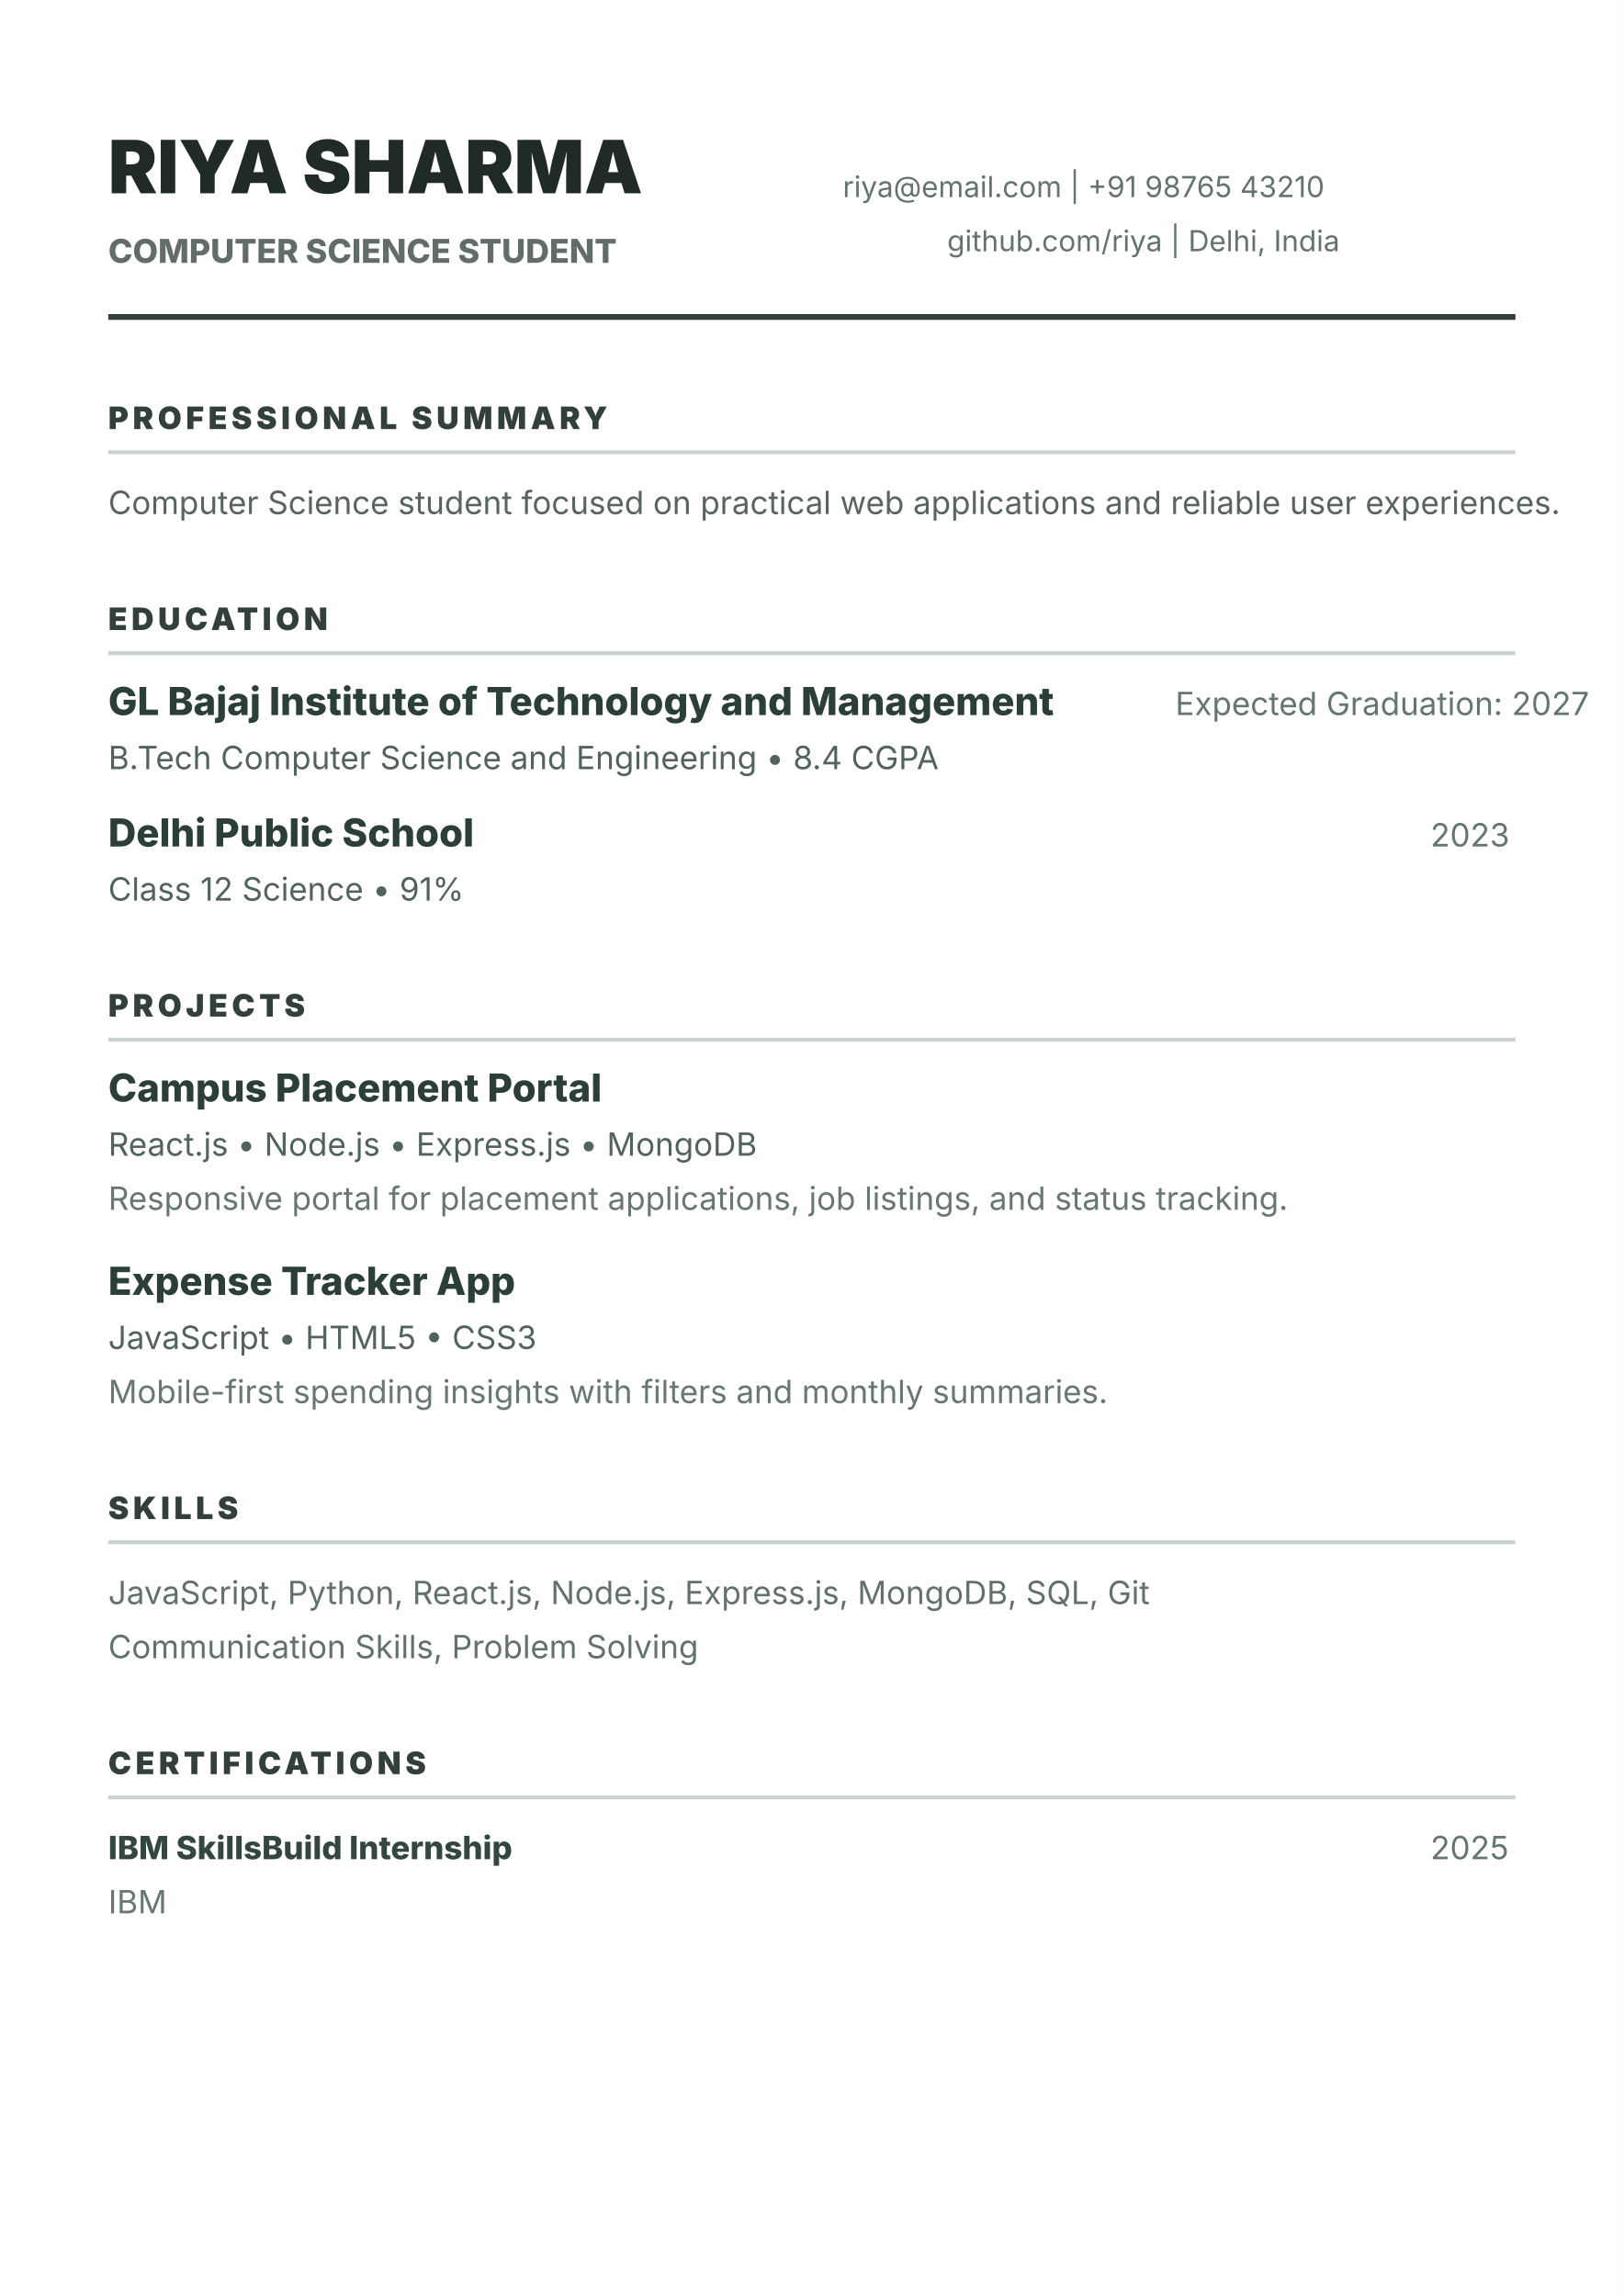
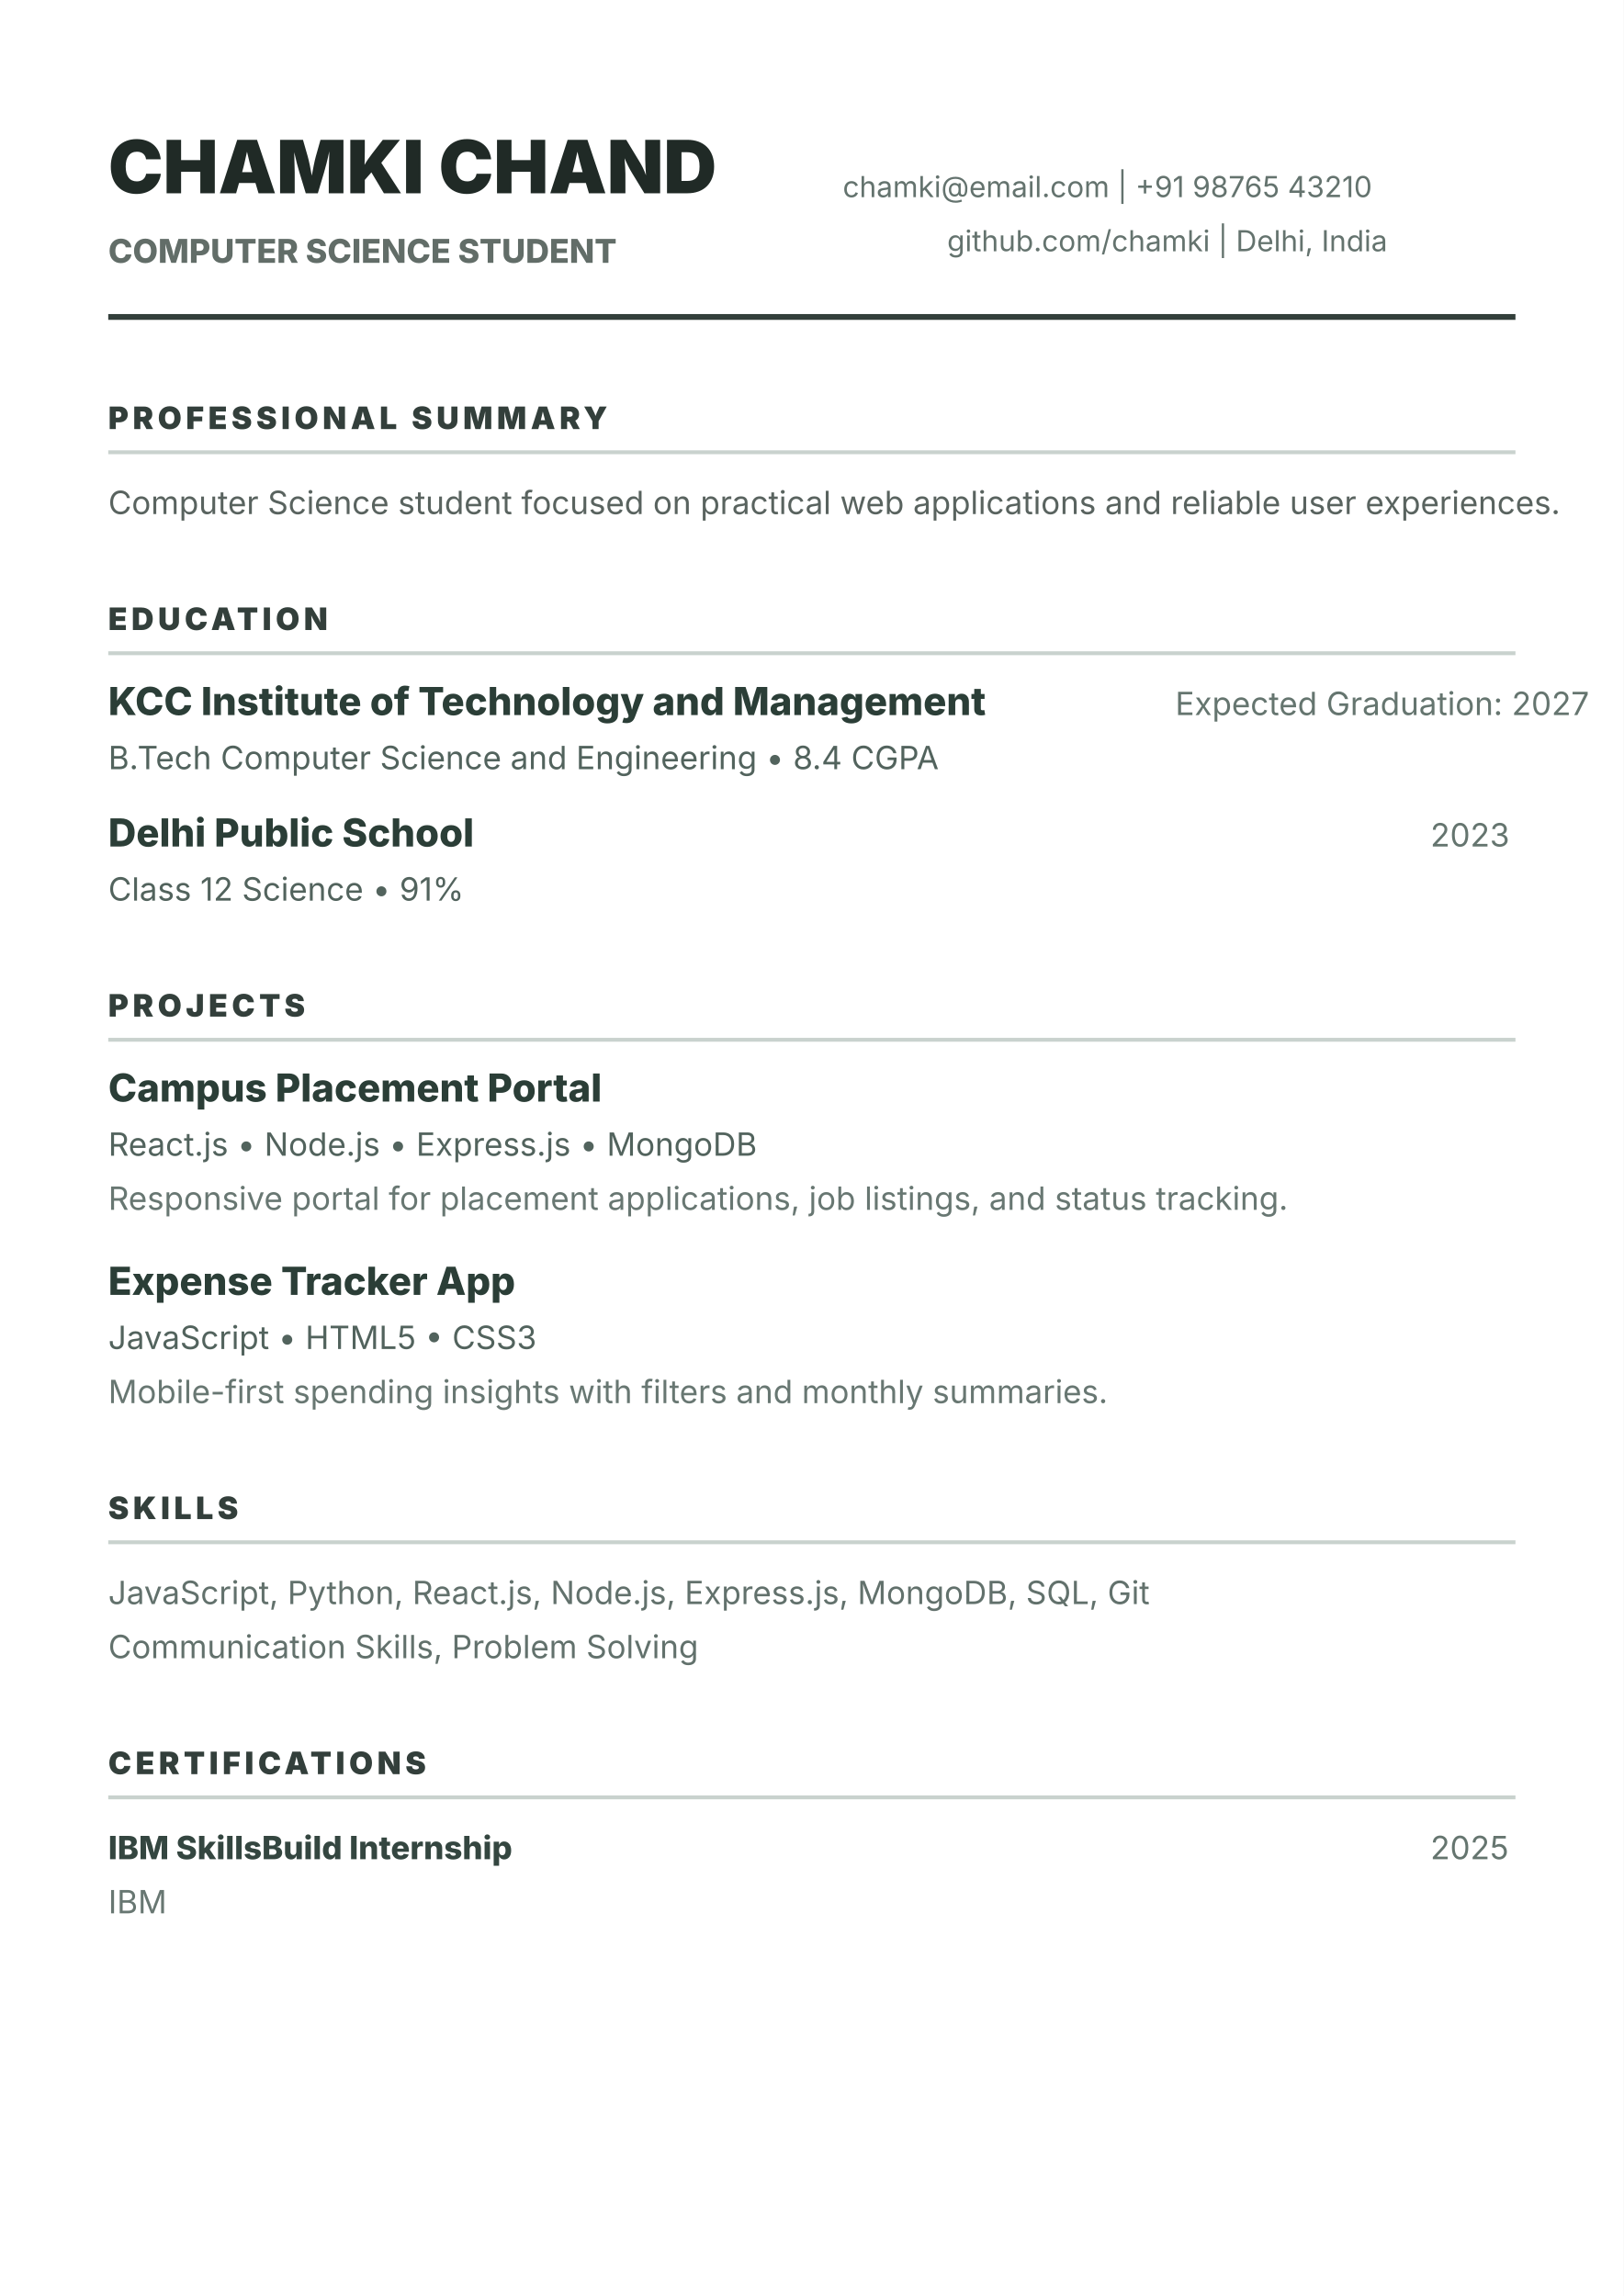
<svg xmlns="http://www.w3.org/2000/svg" width="420" height="594" viewBox="0 0 420 594">
  <rect width="420" height="594" fill="#fff" />
-   <text x="28" y="50" font-family="Inter, Arial, sans-serif" font-size="19" font-weight="900" fill="#202a26">RIYA SHARMA</text>
+   <text x="28" y="50" font-family="Inter, Arial, sans-serif" font-size="19" font-weight="900" fill="#202a26">CHAMKI CHAND</text>
  <text x="28" y="68" font-family="Inter, Arial, sans-serif" font-size="8.5" font-weight="800" fill="#626d68">COMPUTER SCIENCE STUDENT</text>
-   <text x="218" y="51" font-family="Inter, Arial, sans-serif" font-size="7.5" fill="#64736e">riya@email.com | +91 98765 43210</text>
-   <text x="245" y="65" font-family="Inter, Arial, sans-serif" font-size="7.5" fill="#64736e">github.com/riya | Delhi, India</text>
+   <text x="218" y="51" font-family="Inter, Arial, sans-serif" font-size="7.5" fill="#64736e">chamki@email.com | +91 98765 43210</text>
+   <text x="245" y="65" font-family="Inter, Arial, sans-serif" font-size="7.5" fill="#64736e">github.com/chamki | Delhi, India</text>
  <line x1="28" y1="82" x2="392" y2="82" stroke="#333f3b" stroke-width="1.5" />
  <g font-family="Inter, Arial, sans-serif" font-size="8.3">
    <text x="28" y="111" font-size="8" font-weight="900" letter-spacing="1.1" fill="#333f3b">PROFESSIONAL SUMMARY</text>
    <line x1="28" y1="117" x2="392" y2="117" stroke="#c9d2ce" />
    <text x="28" y="133" fill="#59635f">Computer Science student focused on practical web applications and reliable user experiences.</text>
    <text x="28" y="163" font-size="8" font-weight="900" letter-spacing="1.1" fill="#333f3b">EDUCATION</text>
    <line x1="28" y1="169" x2="392" y2="169" stroke="#c9d2ce" />
-     <text x="28" y="185" font-size="10" font-weight="800" fill="#2b3e37">GL Bajaj Institute of Technology and Management</text>
+     <text x="28" y="185" font-size="10" font-weight="800" fill="#2b3e37">KCC Institute of Technology and Management</text>
    <text x="28" y="199" fill="#52635d">B.Tech Computer Science and Engineering • 8.4 CGPA</text>
    <text x="304" y="185" fill="#65756f">Expected Graduation: 2027</text>
    <text x="28" y="219" font-size="10" font-weight="800" fill="#2b3e37">Delhi Public School</text>
    <text x="28" y="233" fill="#52635d">Class 12 Science • 91%</text>
    <text x="370" y="219" fill="#65756f">2023</text>
    <text x="28" y="263" font-size="8" font-weight="900" letter-spacing="1.1" fill="#333f3b">PROJECTS</text>
    <line x1="28" y1="269" x2="392" y2="269" stroke="#c9d2ce" />
    <text x="28" y="285" font-size="10" font-weight="800" fill="#2b3e37">Campus Placement Portal</text>
    <text x="28" y="299" fill="#52635d">React.js • Node.js • Express.js • MongoDB</text>
    <text x="28" y="313" fill="#687772">Responsive portal for placement applications, job listings, and status tracking.</text>
    <text x="28" y="335" font-size="10" font-weight="800" fill="#2b3e37">Expense Tracker App</text>
    <text x="28" y="349" fill="#52635d">JavaScript • HTML5 • CSS3</text>
    <text x="28" y="363" fill="#687772">Mobile-first spending insights with filters and monthly summaries.</text>
    <text x="28" y="393" font-size="8" font-weight="900" letter-spacing="1.1" fill="#333f3b">SKILLS</text>
    <line x1="28" y1="399" x2="392" y2="399" stroke="#c9d2ce" />
    <text x="28" y="415" fill="#62716c">JavaScript, Python, React.js, Node.js, Express.js, MongoDB, SQL, Git</text>
    <text x="28" y="429" fill="#62716c">Communication Skills, Problem Solving</text>
    <text x="28" y="459" font-size="8" font-weight="900" letter-spacing="1.1" fill="#333f3b">CERTIFICATIONS</text>
    <line x1="28" y1="465" x2="392" y2="465" stroke="#c9d2ce" />
    <text x="28" y="481" font-weight="800" fill="#344640">IBM SkillsBuild Internship</text>
    <text x="28" y="495" fill="#687772">IBM</text>
    <text x="370" y="481" fill="#65756f">2025</text>
  </g>
</svg>
